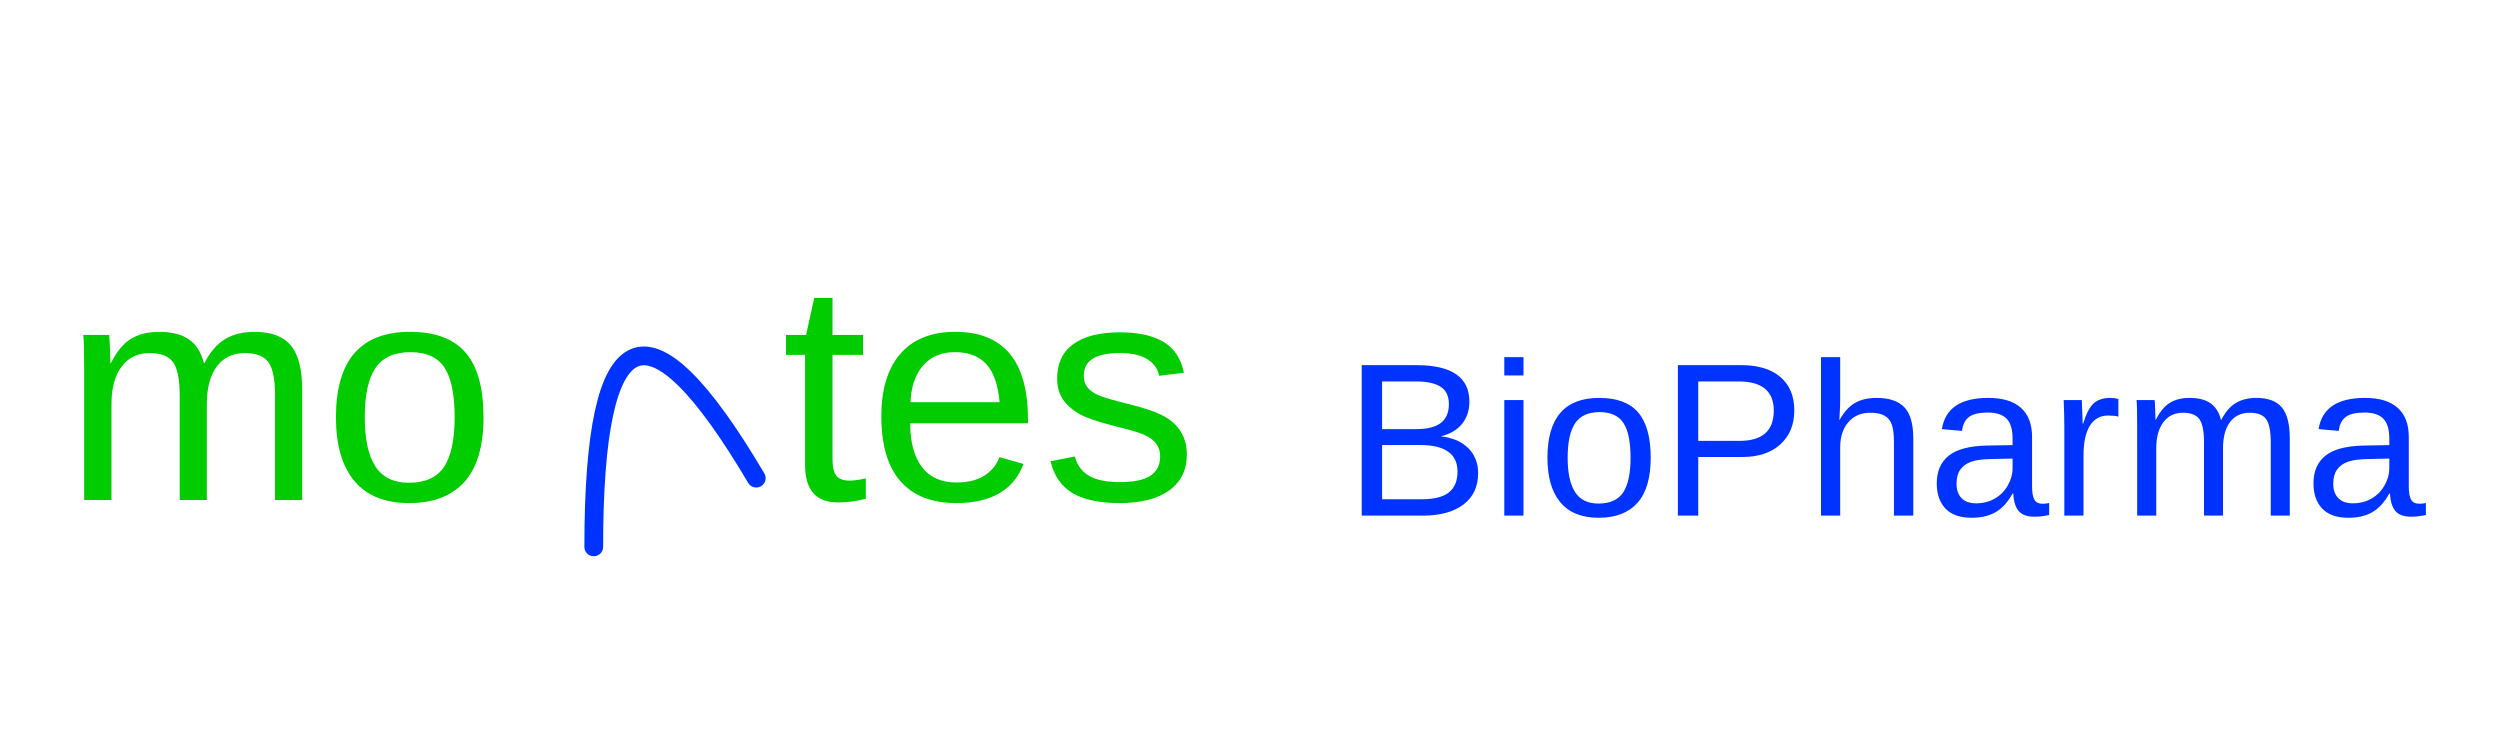
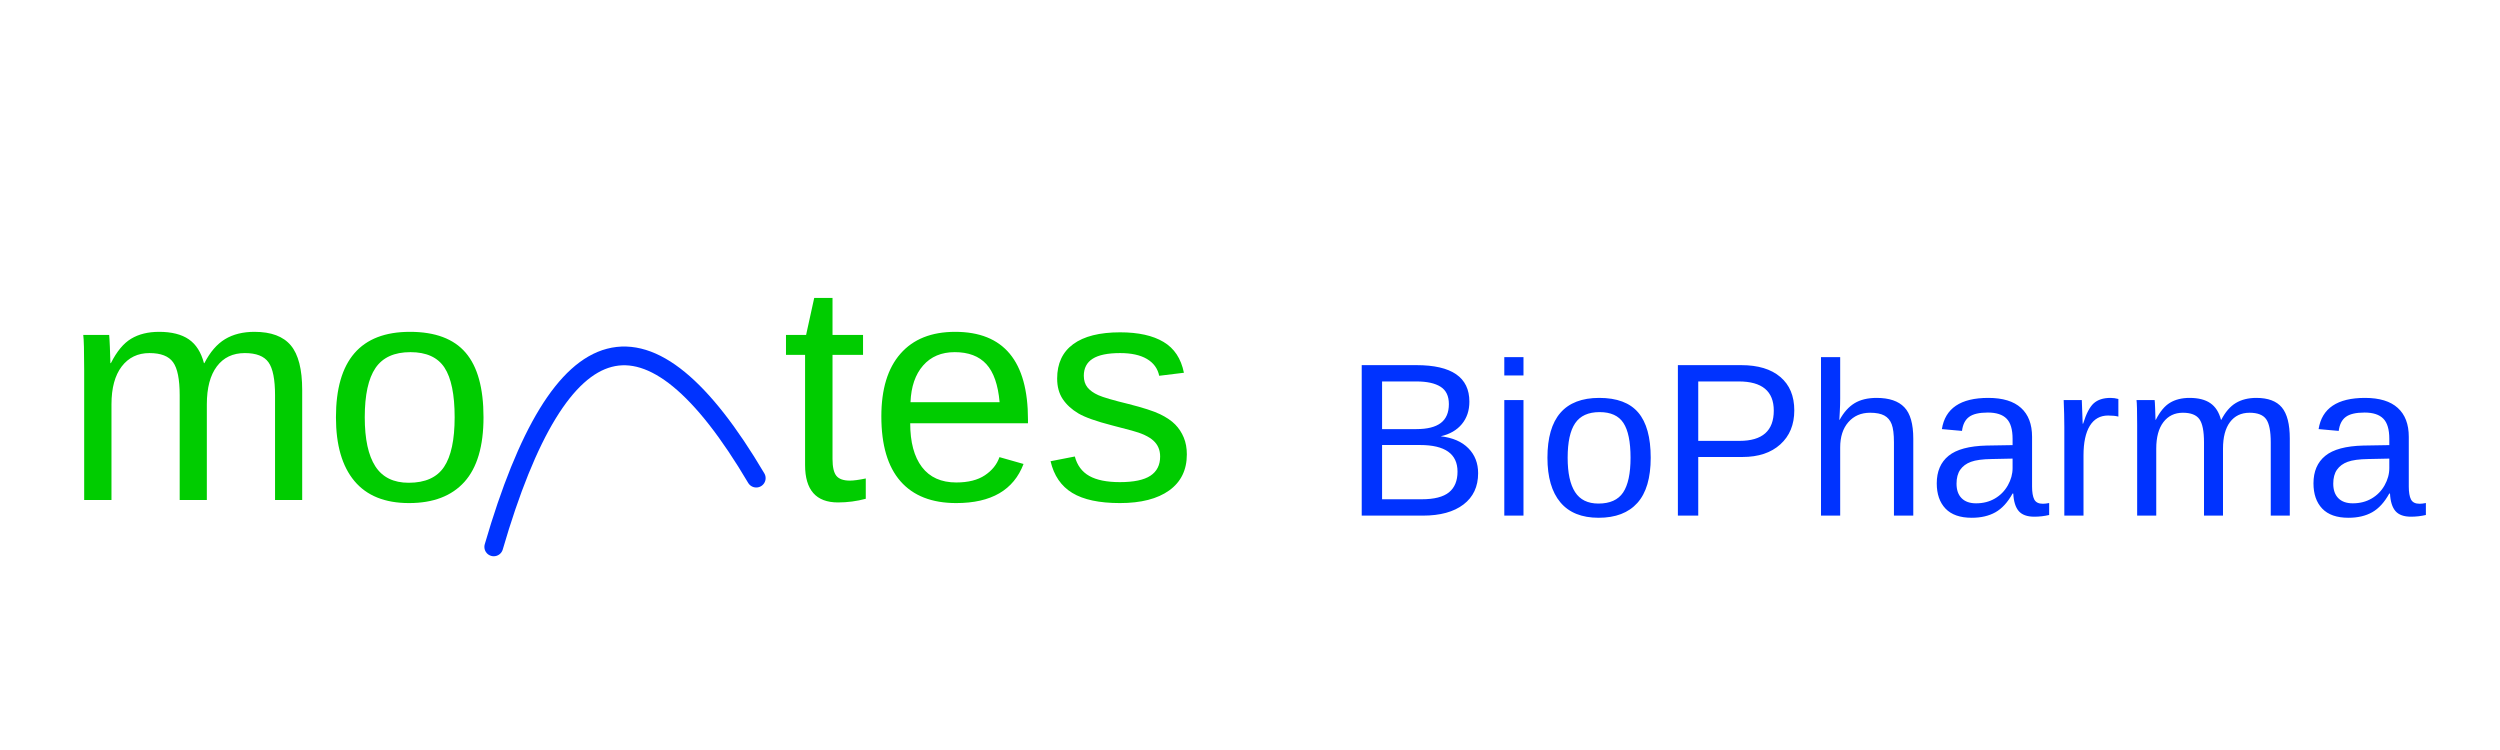
<svg xmlns="http://www.w3.org/2000/svg" viewBox="0 0 800 240">
  <text x="20" y="160" font-family="Arial, Helvetica, sans-serif" font-size="100" font-weight="500" fill="#00CC00">mo</text>
-   <path d="M 190 175 Q 190 65 242 153" stroke="#0033FF" stroke-width="6" fill="none" stroke-linecap="round" />
+   <path d="M 158 175 Q 190 65 242 153" stroke="#0033FF" stroke-width="6" fill="none" stroke-linecap="round" />
  <text x="250" y="160" font-family="Arial, Helvetica, sans-serif" font-size="100" font-weight="500" fill="#00CC00">tes</text>
  <text x="430" y="165" font-family="Arial, Helvetica, sans-serif" font-size="70" font-weight="400" fill="#0033FF">BioPharma</text>
</svg>
